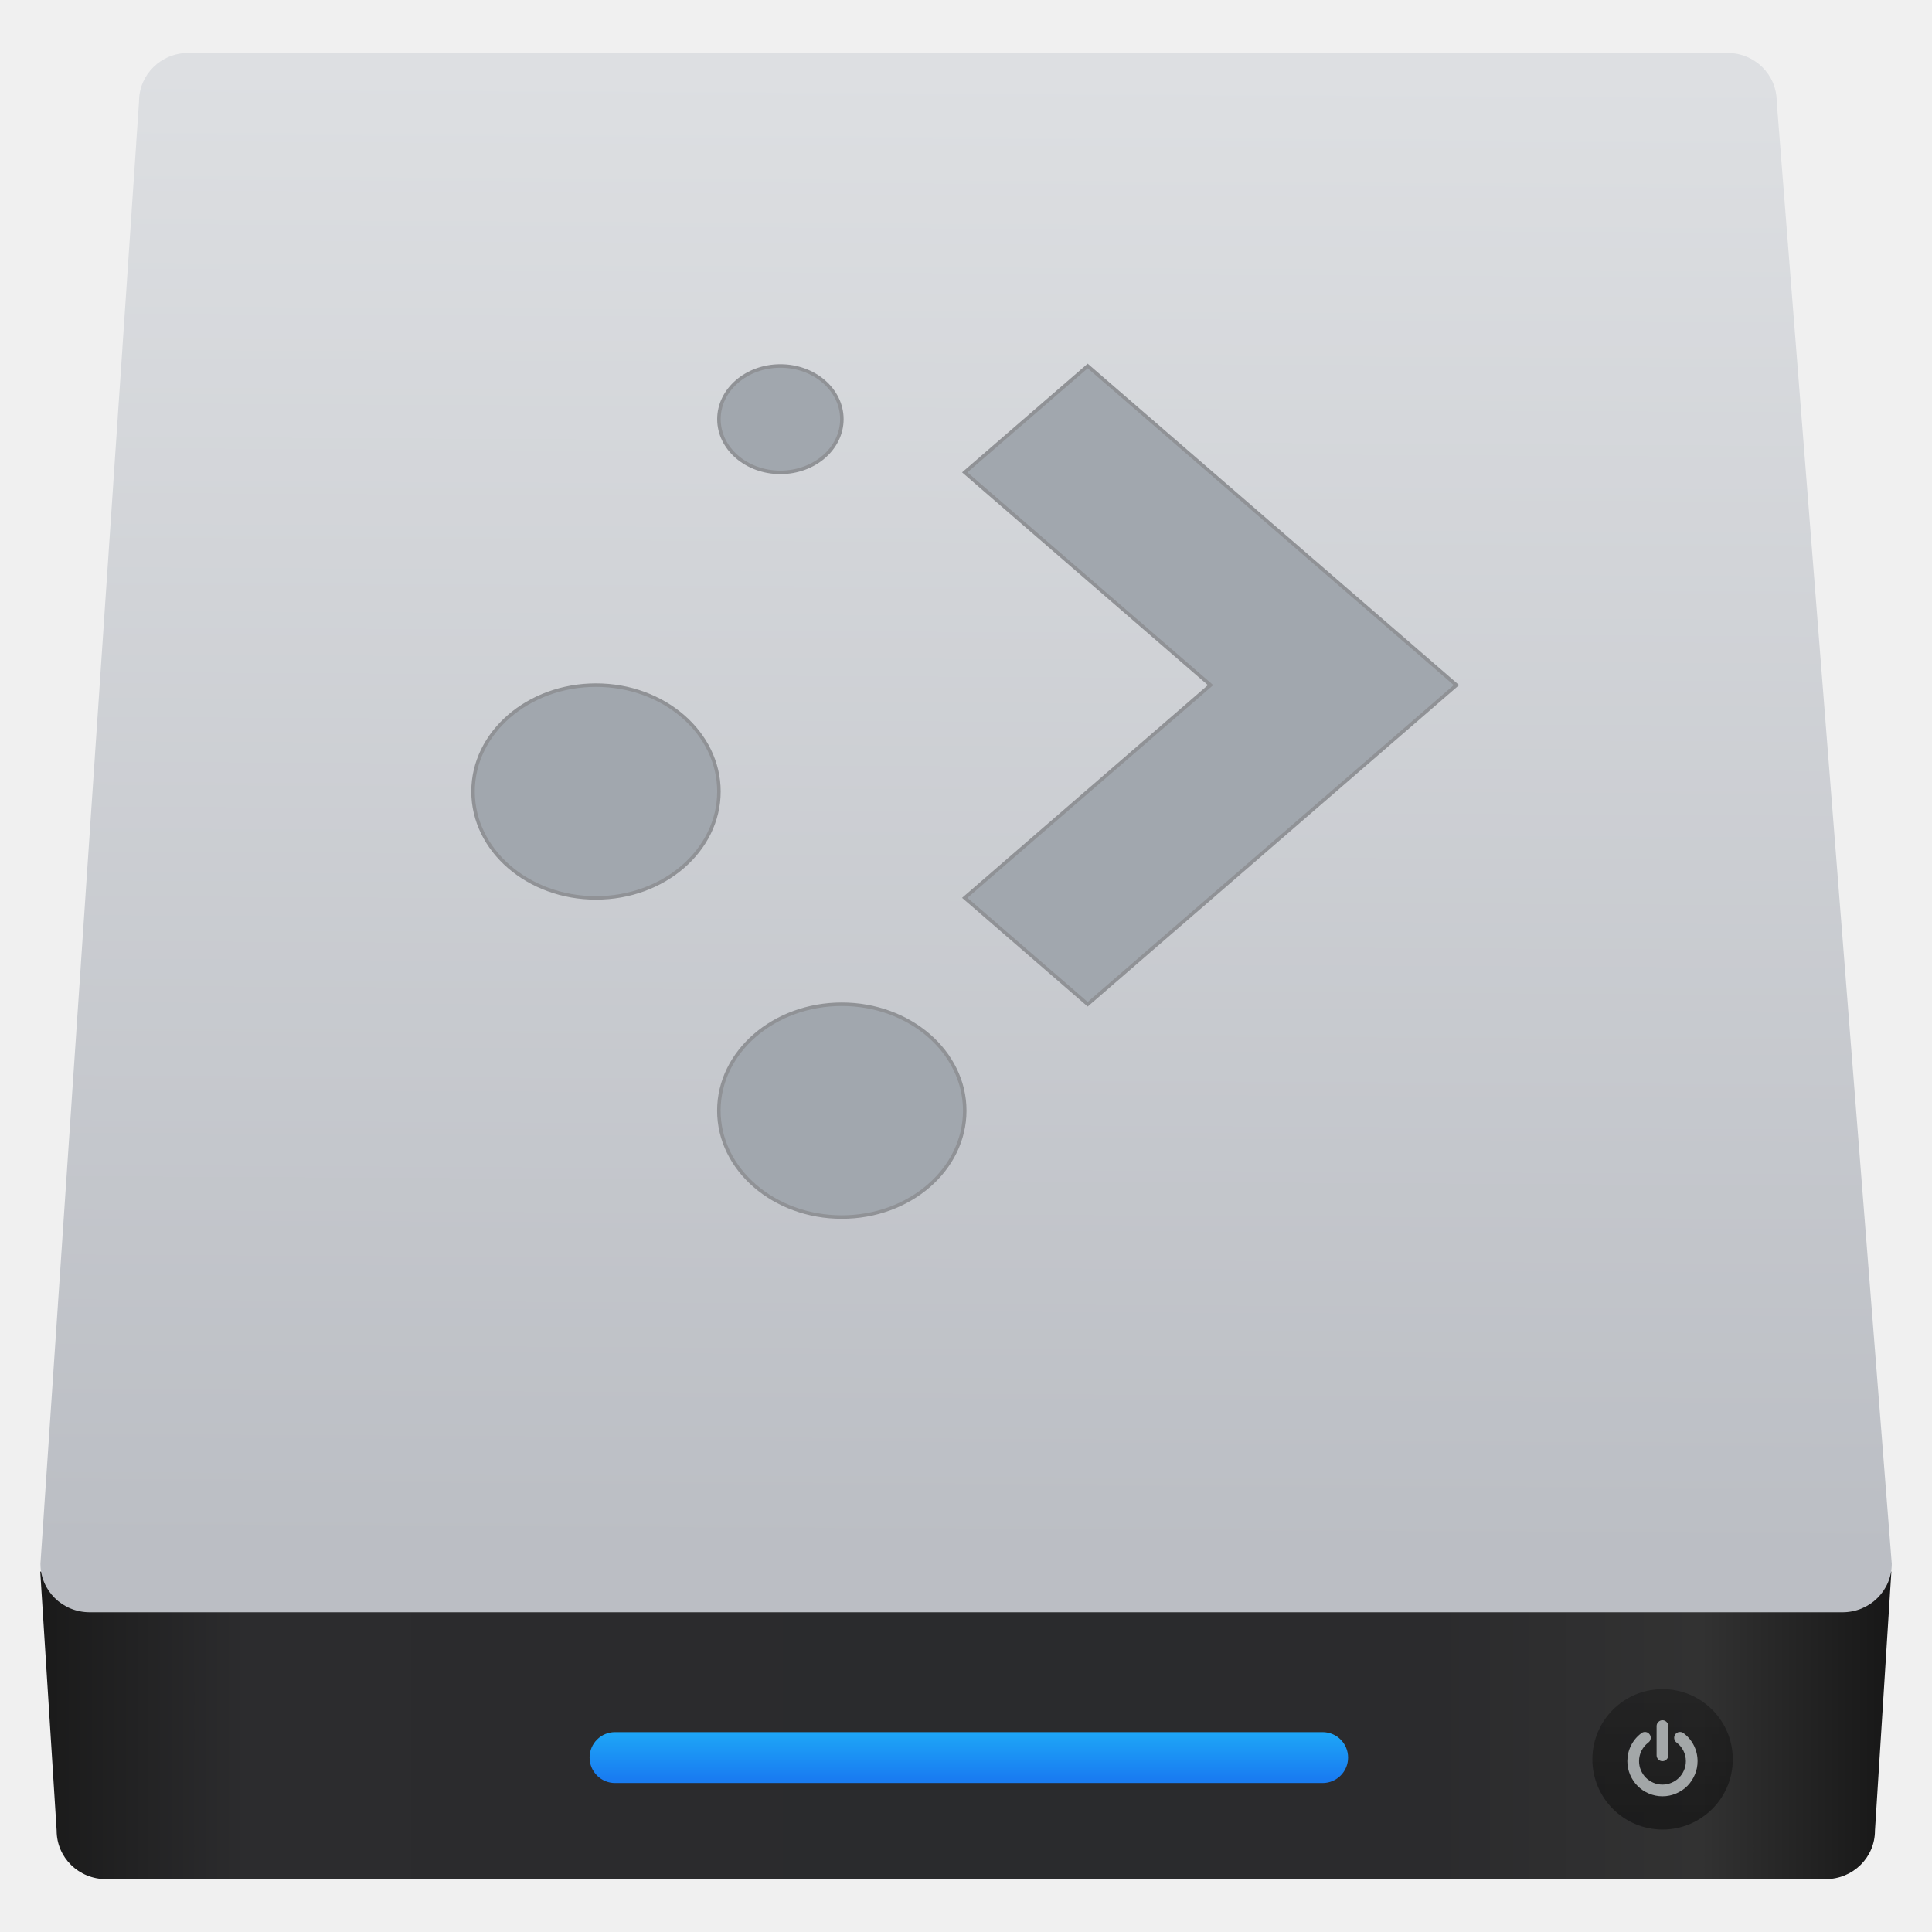
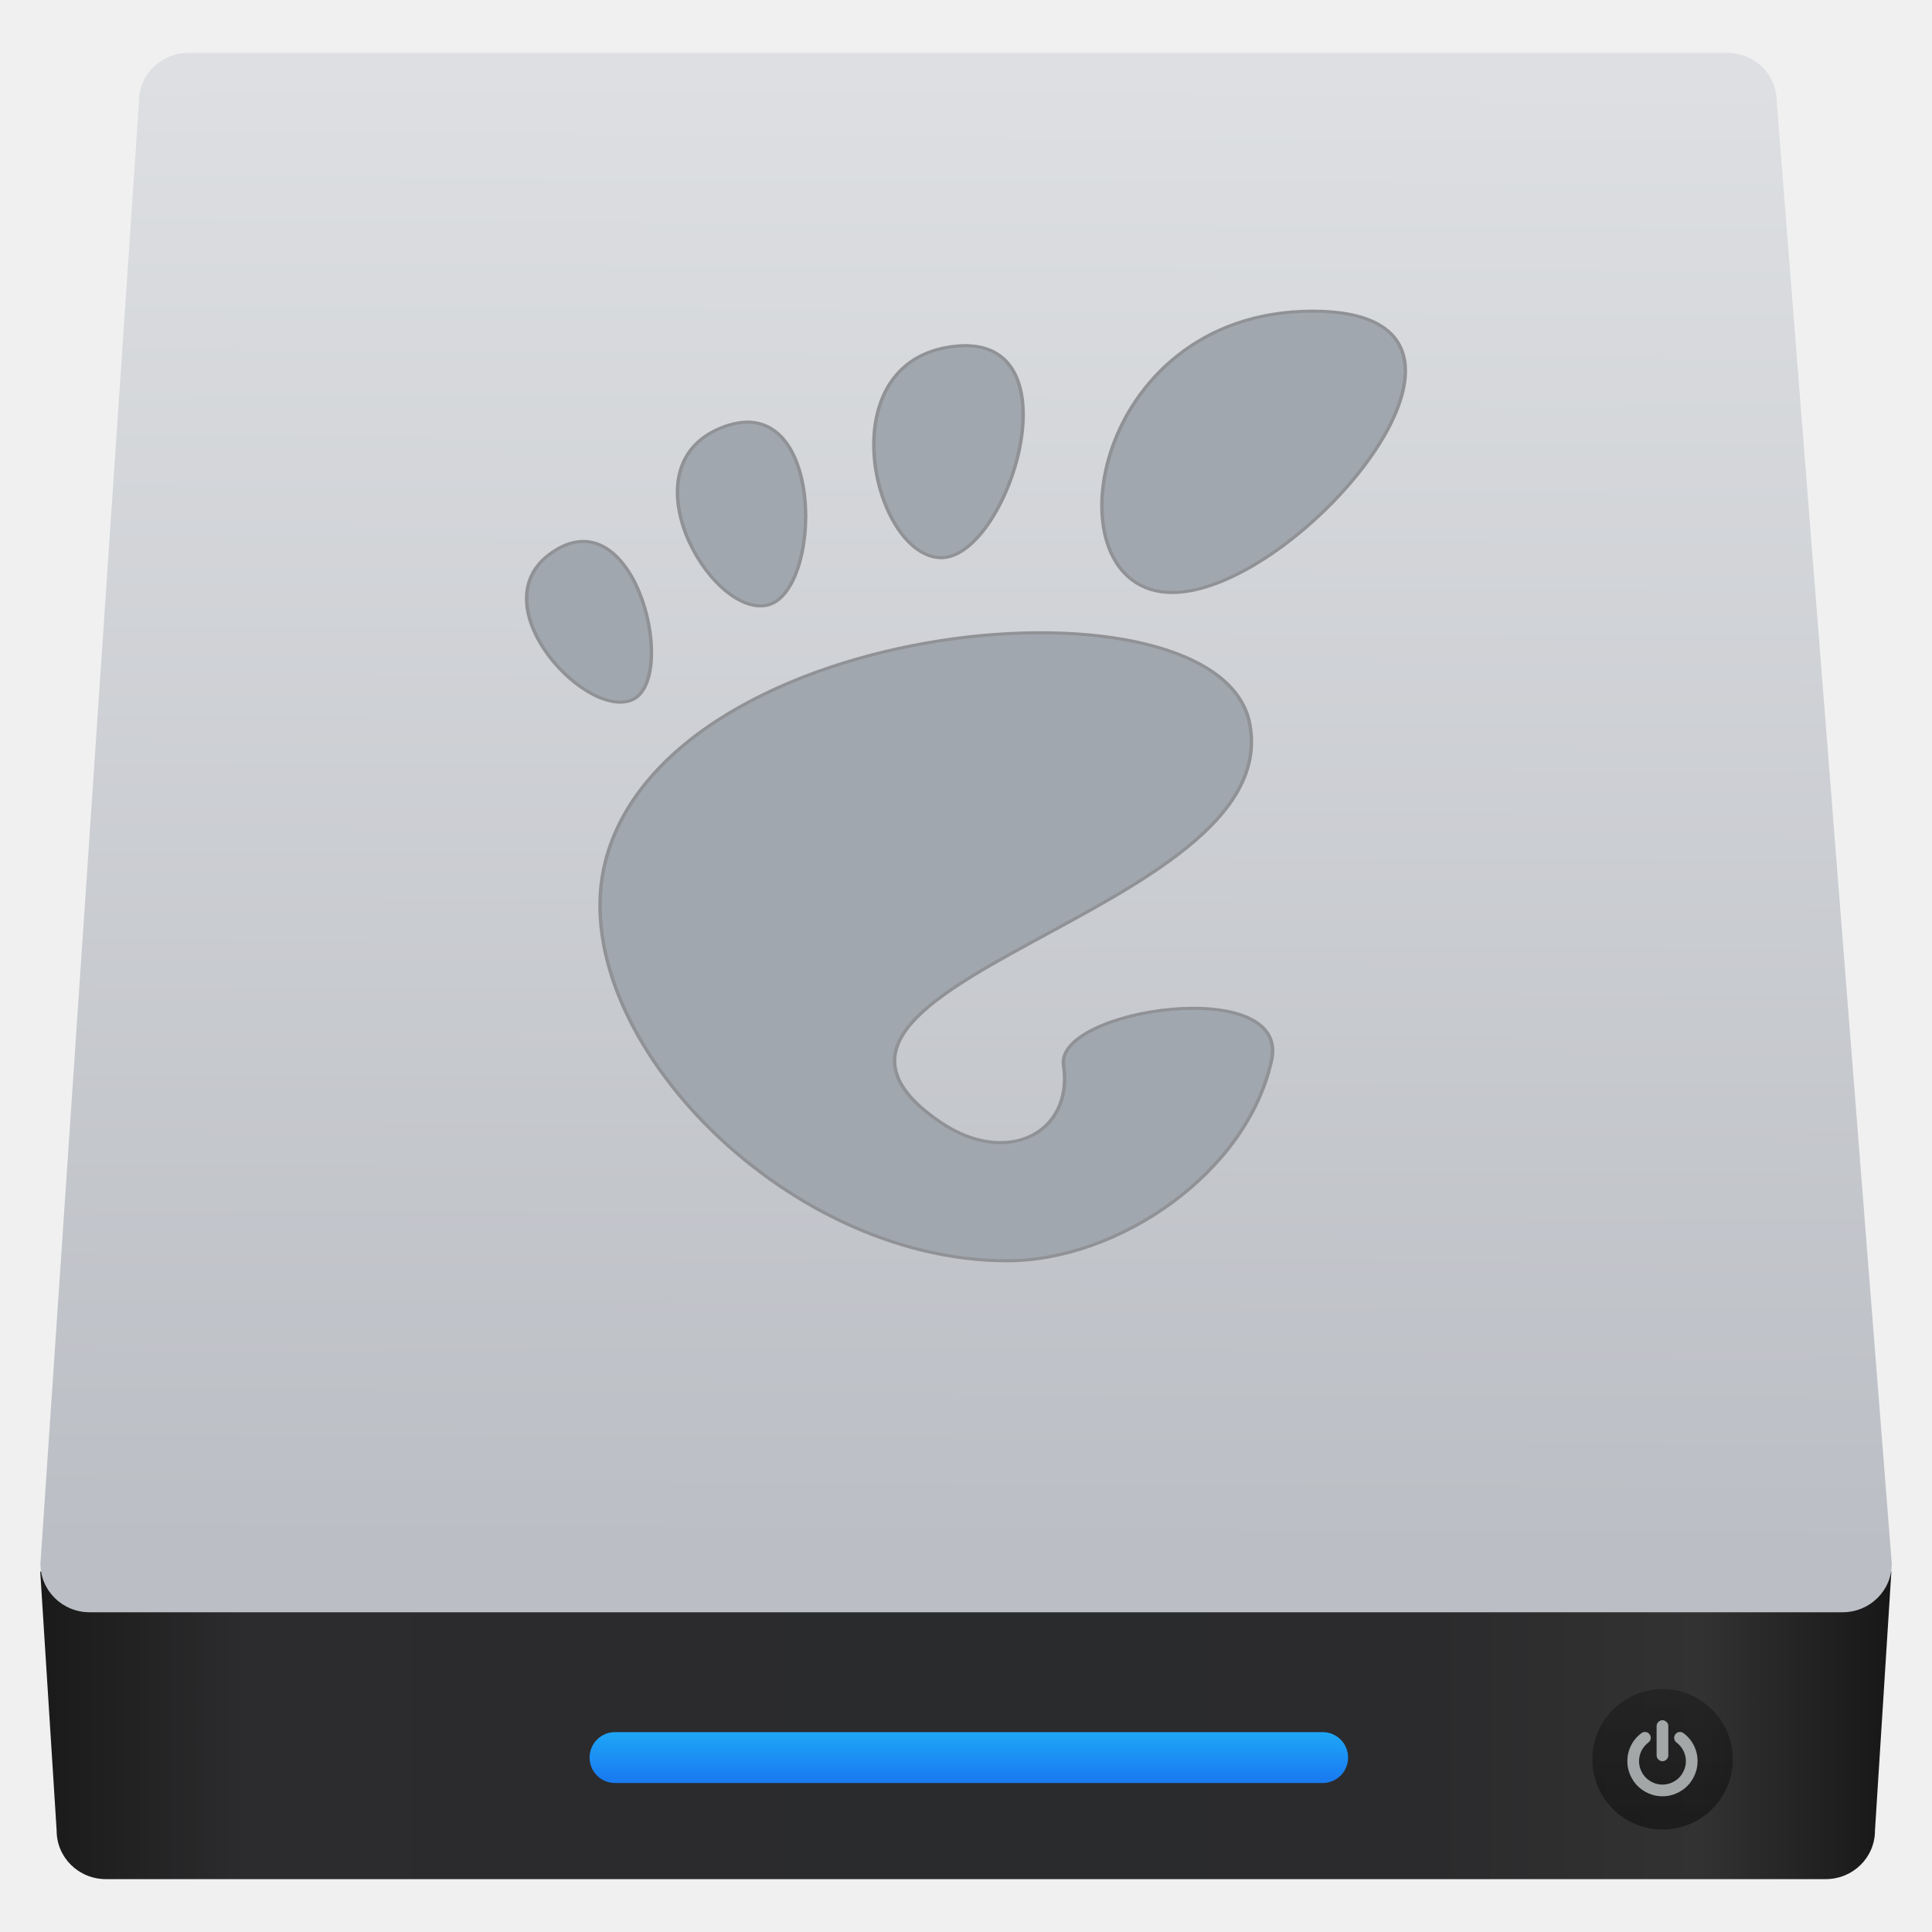
<svg xmlns="http://www.w3.org/2000/svg" xmlns:ns2="http://www.openswatchbook.org/uri/2009/osb" xmlns:xlink="http://www.w3.org/1999/xlink" width="48" height="48" id="svg5453" version="1.1">
  <defs id="defs5455">
    <linearGradient id="linearGradient8311-06">
      <stop id="stop8313-6" style="stop-color:#a9a3d4;stop-opacity:1" offset="0" />
      <stop offset="0.47" style="stop-color:#87baff;stop-opacity:1" id="stop4462" />
      <stop id="stop8315-2" style="stop-color:#89ec85;stop-opacity:1" offset="1" />
    </linearGradient>
    <linearGradient gradientUnits="userSpaceOnUse" y2="23.5" x2="47" y1="23.5" x1="0" id="linearGradient4460" xlink:href="#linearGradient8311-06" />
    <linearGradient id="linearGradient4915">
      <stop style="stop-color:#8645a3;stop-opacity:1" offset="0" id="stop4917" />
      <stop id="stop4919" offset="1" style="stop-color:#d164ff;stop-opacity:1" />
    </linearGradient>
    <linearGradient id="linearGradient3687-2">
      <stop id="stop3689-6" offset="0" style="stop-color:#1a1a1a;stop-opacity:1" />
      <stop style="stop-color:#2c2c2e;stop-opacity:1" offset="0.111" id="stop3691-8" />
      <stop style="stop-color:#2b2b2d;stop-opacity:1" offset="0.29" id="stop3693-8" />
      <stop style="stop-color:#2a2b2d;stop-opacity:1" offset="0.512" id="stop3695-4" />
      <stop style="stop-color:#2b2b2d;stop-opacity:1" offset="0.752" id="stop3699-86" />
      <stop id="stop3701-8" offset="0.897" style="stop-color:#323232;stop-opacity:1" />
      <stop id="stop3703-9" offset="1" style="stop-color:#171717;stop-opacity:1" />
    </linearGradient>
    <linearGradient id="linearGradient4642">
      <stop id="stop4644" style="stop-color:#0bac83;stop-opacity:1" offset="0" />
      <stop id="stop4646" style="stop-color:#13ffaf;stop-opacity:1" offset="1" />
    </linearGradient>
    <linearGradient id="linearGradient4179-7">
      <stop id="stop4181-2" style="stop-color:#e8d800;stop-opacity:1" offset="0" />
      <stop id="stop4183-1" style="stop-color:#feff68;stop-opacity:1" offset="1" />
    </linearGradient>
    <linearGradient id="linearGradient4422">
      <stop style="stop-color:#ff9300;stop-opacity:1" offset="0" id="stop4424" />
      <stop style="stop-color:#ffd702;stop-opacity:1" offset="1" id="stop4426" />
    </linearGradient>
    <linearGradient id="linearGradient8467-7">
      <stop offset="0" style="stop-color:#3ec896;stop-opacity:1" id="stop8469-4" />
      <stop offset="1" style="stop-color:#66d9af;stop-opacity:1" id="stop8471-7" />
    </linearGradient>
    <linearGradient id="linearGradient5845">
      <stop style="stop-color:#974eb7;stop-opacity:1" offset="0" id="stop5847" />
      <stop id="stop5849" offset="1" style="stop-color:#d164ff;stop-opacity:1" />
    </linearGradient>
    <linearGradient id="linearGradient4298">
      <stop id="stop4300" offset="0" style="stop-color:#ea3c53;stop-opacity:1" />
      <stop id="stop4302" offset="1" style="stop-color:#fc593d;stop-opacity:1" />
    </linearGradient>
    <linearGradient id="linearGradient4232">
      <stop style="stop-color:#3889e9;stop-opacity:1" offset="0" id="stop4234-0" />
      <stop style="stop-color:#5ea5fb;stop-opacity:1" offset="1" id="stop4236" />
    </linearGradient>
    <linearGradient id="linearGradient4290-1">
      <stop id="stop4292-9" offset="0" style="stop-color:#a5a5a5;stop-opacity:1;" />
      <stop id="stop4294-1" offset="1" style="stop-color:#f5f2f5;stop-opacity:1;" />
    </linearGradient>
    <linearGradient id="linearGradient4957">
      <stop id="stop4959" offset="0" style="stop-color:#040404;stop-opacity:1" />
      <stop id="stop4961" offset="1" style="stop-color:#121212;stop-opacity:0.908" />
    </linearGradient>
    <linearGradient id="linearGradient8311-06-5">
      <stop offset="0" style="stop-color:#5fa3d4;stop-opacity:1" id="stop8313-6-2" />
      <stop offset="1" style="stop-color:#6bb9ff;stop-opacity:1" id="stop8315-2-7" />
    </linearGradient>
    <linearGradient id="linearGradient4992-6">
      <stop id="stop4994-3" offset="0" style="stop-color:#bbbec4;stop-opacity:1" />
      <stop id="stop4996-1" offset="1" style="stop-color:#dddfe2;stop-opacity:1" />
    </linearGradient>
    <linearGradient ns2:paint="gradient" id="linearGradient4207">
      <stop id="stop3371" offset="0" style="stop-color:#3498db;stop-opacity:1;" />
      <stop id="stop3373" offset="1" style="stop-color:#3498db;stop-opacity:0;" />
    </linearGradient>
    <filter id="filter3831" color-interpolation-filters="sRGB">
      <feGaussianBlur id="feGaussianBlur3833" stdDeviation="0.637" />
    </filter>
    <clipPath id="clipPath3823">
      <path id="path3825" fill="#fff" d="m108.81 58c-1.56 0-2.81 1.254-2.81 2.812v24.375c0 1.559 1.25 2.813 2.81 2.813h24.375c1.57 0 2.82-1.254 2.82-2.812v-24.375c0-1.559-1.25-2.813-2.81-2.813h-24.375zm7.188 4.5h10v8.75h5l-10 13.75-10-13.75h5v-8.75z" />
    </clipPath>
    <linearGradient id="linearGradient3812" y2="50.069" gradientUnits="userSpaceOnUse" x2="65.263" gradientTransform="matrix(0.625,0,0,0.625,78.5,32.25)" y1="64.205" x1="65.263">
      <stop id="stop3683" offset="0" />
      <stop id="stop3685" stop-opacity="0" offset="1" />
    </linearGradient>
    <filter id="filter3806" color-interpolation-filters="sRGB">
      <feGaussianBlur id="feGaussianBlur3808" stdDeviation="1.2" />
    </filter>
    <linearGradient id="linearGradient3788" y2="75.095" xlink:href="#linearGradient3737" gradientUnits="userSpaceOnUse" x2="70" gradientTransform="translate(0,4)" y1="54" x1="70" />
    <linearGradient id="linearGradient3773" y2="72" gradientUnits="userSpaceOnUse" x2="88" gradientTransform="matrix(0.9375,0,0,0.9375,-140.5,3.5)" y1="72" x1="56">
      <stop id="stop3780" stop-color="#499119" offset="0" />
      <stop id="stop3782" stop-color="#8fd625" offset="1" />
    </linearGradient>
    <linearGradient id="linearGradient3832" y2="50.069" xlink:href="#linearGradient3737" gradientUnits="userSpaceOnUse" x2="65.263" gradientTransform="matrix(0.625,0,0,0.625,28.5,31.25)" y1="64.205" x1="65.263" />
    <filter id="filter3174" color-interpolation-filters="sRGB">
      <feGaussianBlur id="feGaussianBlur3176" stdDeviation="1.71" />
    </filter>
    <linearGradient id="linearGradient3737">
      <stop id="stop3739" stop-color="#fff" offset="0" />
      <stop id="stop3741" stop-color="#fff" stop-opacity="0" offset="1" />
    </linearGradient>
    <linearGradient id="ButtonShadow" y2="7.016" gradientUnits="userSpaceOnUse" x2="45.448" gradientTransform="scale(1.0059,0.99417)" y1="92.54" x1="45.448">
      <stop id="stop3750" offset="0" />
      <stop id="stop3752" stop-opacity=".588" offset="1" />
    </linearGradient>
    <linearGradient id="linearGradient4422-9">
      <stop style="stop-color:#2971c3;stop-opacity:1" offset="0" id="stop4424-3" />
      <stop style="stop-color:#83bbff;stop-opacity:1" offset="1" id="stop4426-1" />
    </linearGradient>
-     <linearGradient gradientTransform="matrix(0.2484154,0,0,0.2442788,433.3838,517.1709)" y2="107.361" x2="122.719" y1="107.361" x1="10.094" gradientUnits="userSpaceOnUse" id="linearGradient4197-9" xlink:href="#linearGradient3687-2" />
-     <linearGradient gradientUnits="userSpaceOnUse" y2="518.407" x2="449.549" y1="540.746" x1="449.428" id="linearGradient4998-4" xlink:href="#linearGradient4992-6" />
-     <linearGradient gradientTransform="matrix(0.5053957,0,0,1,229.1484,2.166555)" gradientUnits="userSpaceOnUse" y2="543.088" x2="451.021" y1="544.15" x1="451.021" id="linearGradient4735-0" xlink:href="#linearGradient4143-0" />
    <linearGradient id="linearGradient4143-0">
      <stop style="stop-color:#197cf1;stop-opacity:1" offset="0" id="stop4145-9" />
      <stop style="stop-color:#20bcfa;stop-opacity:1" offset="1" id="stop4147-0" />
    </linearGradient>
-     <linearGradient gradientTransform="translate(0,0.1063949)" gradientUnits="userSpaceOnUse" y2="544.724" x2="467.175" y1="546.847" x1="467.175" id="linearGradient4963-0" xlink:href="#linearGradient4957" />
+     <style type="text/css" id="current-color-scheme">.ColorScheme-Text {
+         color:#31363b;
+       }
+       .ColorScheme-Background{
+         color:#eff0f1;
+       }
+       .ColorScheme-ViewText {
+         color:#31363b;
+       }
+       .ColorScheme-ViewBackground{
+         color:#fcfcfc;
+       }
+       .ColorScheme-ViewHover {
+         color:#3daee9;
+       }
+       .ColorScheme-ViewFocus{
+         color:#3daee9;
+       }
+       .ColorScheme-ButtonText {
+         color:#31363b;
+       }
+       .ColorScheme-ButtonBackground{
+         color:#eff0f1;
+       }
+       .ColorScheme-ButtonHover {
+         color:#3daee9;
+       }
+       .ColorScheme-ButtonFocus{
+         color:#3daee9;
+       }</style>
+     <style type="text/css" id="current-color-scheme-8">.ColorScheme-Text {
+         color:#31363b;
+       }
+       .ColorScheme-Background{
+         color:#eff0f1;
+       }
+       .ColorScheme-ViewText {
+         color:#31363b;
+       }
+       .ColorScheme-ViewBackground{
+         color:#fcfcfc;
+       }
+       .ColorScheme-ViewHover {
+         color:#3daee9;
+       }
+       .ColorScheme-ViewFocus{
+         color:#3daee9;
+       }
+       .ColorScheme-ButtonText {
+         color:#31363b;
+       }
+       .ColorScheme-ButtonBackground{
+         color:#eff0f1;
+       }
+       .ColorScheme-ButtonHover {
+         color:#3daee9;
+       }
+       .ColorScheme-ButtonFocus{
+         color:#3daee9;
+       }</style>
+     <style type="text/css" id="current-color-scheme-7">.ColorScheme-Text {
+         color:#31363b;
+       }
+       .ColorScheme-Background{
+         color:#eff0f1;
+       }
+       .ColorScheme-ViewText {
+         color:#31363b;
+       }
+       .ColorScheme-ViewBackground{
+         color:#fcfcfc;
+       }
+       .ColorScheme-ViewHover {
+         color:#3daee9;
+       }
+       .ColorScheme-ViewFocus{
+         color:#3daee9;
+       }
+       .ColorScheme-ButtonText {
+         color:#31363b;
+       }
+       .ColorScheme-ButtonBackground{
+         color:#eff0f1;
+       }
+       .ColorScheme-ButtonHover {
+         color:#3daee9;
+       }
+       .ColorScheme-ButtonFocus{
+         color:#3daee9;
+       }</style>
+     <linearGradient xlink:href="#linearGradient3687-2" id="linearGradient4347" gradientUnits="userSpaceOnUse" gradientTransform="matrix(0.2484154,0,0,0.2442788,433.3838,517.1709)" x1="10.094" y1="107.361" x2="122.719" y2="107.361" />
+     <linearGradient xlink:href="#linearGradient4992-6" id="linearGradient4349" gradientUnits="userSpaceOnUse" x1="449.428" y1="540.746" x2="449.549" y2="518.407" />
+     <linearGradient xlink:href="#linearGradient4143-0" id="linearGradient4351" gradientUnits="userSpaceOnUse" gradientTransform="matrix(0.5053957,0,0,1,229.1484,2.166555)" x1="451.021" y1="544.15" x2="451.021" y2="543.088" />
+     <linearGradient xlink:href="#linearGradient4957" id="linearGradient4353" gradientUnits="userSpaceOnUse" gradientTransform="translate(0,0.1063949)" x1="467.175" y1="546.847" x2="467.175" y2="544.724" />
  </defs>
  <g id="layer1" transform="translate(-384.5714,-499.798)">
    <g transform="translate(392.244,-502.5166)" id="layer1-4">
      <g transform="matrix(1.138587,0,0,1.138587,-3.456204,-142.8028)" id="g4413" style="stroke-width:1.317;stroke-miterlimit:4;stroke-dasharray:none">
        <g id="g4312" transform="matrix(1.053938,0,0,1.053938,-0.9129872,-55.41166)">
          <g transform="matrix(0.8333336,0,0,0.8333336,-408.2811,587.9022)" id="layer1-0">
            <g transform="matrix(1.112463,0,0,1.112463,-46.05517,-58.71788)" id="g4338-1">
              <g transform="matrix(0.840026,0,0,0.840026,94.72284,341.9716)" id="g4340-3">
                <g transform="matrix(1.016661,0,0,1.016661,-5.048318,-3.835953)" id="g4414" />
                <g id="g4304" />
                <g id="g4306" />
                <g id="g4308" />
                <g id="g4310" />
                <g id="g4312-3" />
                <g id="g4314" />
                <g id="g4316" />
                <g id="g4318" />
                <g id="g4320" />
                <g id="g4322" />
                <g id="g4324" />
                <g id="g4326" />
                <g id="g4328-3" />
                <g id="g4330-0" />
                <g id="g4332-2" />
              </g>
            </g>
          </g>
-           <g transform="matrix(0.7269551,0,0,0.7269551,-279.6605,646.063)" id="layer1-7">
-             <g id="g3826" transform="matrix(1.884517,0,0,1.884517,-451.8265,-482.5997)">
-               <path transform="translate(6.679592,2.113473)" id="rect3001-5" d="m 435.891,541.073 0.248,3.915 c 0,0.406 0.332,0.733 0.745,0.733 l 25.99,0 c 0.413,0 0.745,-0.327 0.745,-0.733 l 0.248,-3.915 -27.978,0 z" style="fill:url(#linearGradient4197-9);fill-opacity:1;stroke:none" />
-               <path transform="translate(6.679592,2.113473)" id="path3778-6" d="m 438.129,518.122 23.26,0 c 0.413,0 0.745,0.327 0.745,0.733 l 1.739,22.1 c 0,0.406 -0.332,0.733 -0.745,0.733 l -26.489,0 c -0.413,0 -0.745,-0.327 -0.745,-0.733 l 1.49,-22.1 c 0,-0.406 0.332,-0.733 0.745,-0.733 z" style="fill:url(#linearGradient4998-4);fill-opacity:1;stroke:none" />
-               <path transform="translate(6.679592,2.113473)" id="path4245-9" d="m 447.077,522.853 a 0.929,0.804 0 0 0 -0.929,0.804 0.929,0.804 0 0 0 0.929,0.804 0.929,0.804 0 0 0 0.929,-0.804 0.929,0.804 0 0 0 -0.929,-0.804 z m 4.644,0 -1.858,1.608 3.715,3.215 -3.715,3.215 1.858,1.608 5.573,-4.823 -5.573,-4.823 z m -7.431,4.823 a 1.858,1.608 0 0 0 -1.858,1.608 1.858,1.608 0 0 0 1.858,1.608 1.858,1.608 0 0 0 1.858,-1.608 1.858,1.608 0 0 0 -1.858,-1.608 z m 3.715,4.823 a 1.858,1.608 0 0 0 -1.858,1.608 1.858,1.608 0 0 0 1.858,1.608 1.858,1.608 0 0 0 1.858,-1.608 1.858,1.608 0 0 0 -1.858,-1.608 z" style="opacity:1;fill:#a1a7ae;fill-opacity:1;stroke:#909296;stroke-width:0.053;stroke-linecap:butt;stroke-linejoin:miter;stroke-miterlimit:4;stroke-dasharray:none;stroke-dashoffset:0;stroke-opacity:1" />
-               <rect ry="0.384" y="545.613" x="450.873" height="0.769" width="11.463" id="rect4727-8" style="opacity:1;fill:url(#linearGradient4735-0);fill-opacity:1;stroke:none;stroke-width:0.2;stroke-linecap:round;stroke-linejoin:round;stroke-miterlimit:4;stroke-dasharray:none;stroke-opacity:1" />
-               <ellipse style="opacity:0.452;fill:url(#linearGradient4963-0);fill-opacity:1;stroke:none;stroke-width:1.7;stroke-linecap:round;stroke-linejoin:round;stroke-miterlimit:4;stroke-dasharray:none;stroke-opacity:1" id="path4955-2" cx="467.089" cy="546.024" rx="1.061" ry="1.061" />
-               <g transform="matrix(0.06690024,0,0,0.06690024,429.3082,506.3037)" id="layer1-2" style="opacity:0.668;fill:#e3e8ea;fill-opacity:1">
-                 <g style="fill:#e3e8ea;fill-opacity:1" transform="matrix(0.126765,0,0,0.126765,556.7172,584.8631)" id="power27">
-                   <g style="fill:#e3e8ea;fill-opacity:1" id="g953">
-                     <path style="fill:#e3e8ea;fill-opacity:1" id="path955-0" d="m 63,73.215 c 2.824,0 5.27,-1.031 7.332,-3.096 2.064,-2.063 3.098,-4.508 3.098,-7.332 l 0,-52.144 C 73.43,7.818 72.397,5.374 70.332,3.311 68.27,1.246 65.825,0.214 63,0.214 c -2.825,0 -5.269,1.033 -7.333,3.097 -2.064,2.063 -3.096,4.508 -3.096,7.332 l 0,52.144 c 0,2.824 1.032,5.269 3.096,7.332 2.064,2.065 4.509,3.096 7.333,3.096 l 0,0 z" />
-                     <path style="fill:#e3e8ea;fill-opacity:1" id="path957-7" d="M 119.014,45.269 C 114.641,36.525 108.491,29.192 100.561,23.272 98.28,21.534 95.7,20.855 92.821,21.235 c -2.879,0.38 -5.16,1.738 -6.844,4.073 -1.738,2.281 -2.403,4.847 -1.996,7.699 0.406,2.853 1.752,5.147 4.033,6.885 5.321,4.019 9.438,8.935 12.342,14.747 2.906,5.811 4.358,12.004 4.358,18.575 0,5.65 -1.1,11.04 -3.299,16.173 -2.2,5.133 -5.174,9.573 -8.922,13.321 -3.748,3.747 -8.187,6.721 -13.32,8.921 -5.133,2.2 -10.524,3.301 -16.173,3.301 -5.648,0 -11.039,-1.101 -16.172,-3.301 -5.133,-2.2 -9.573,-5.174 -13.321,-8.921 -3.747,-3.748 -6.721,-8.188 -8.921,-13.321 -2.2,-5.133 -3.3,-10.523 -3.3,-16.173 0,-6.571 1.453,-12.763 4.359,-18.575 2.906,-5.811 7.02,-10.727 12.343,-14.747 2.281,-1.739 3.625,-4.033 4.033,-6.885 0.407,-2.851 -0.258,-5.418 -1.996,-7.699 -1.684,-2.335 -3.951,-3.693 -6.803,-4.073 -2.852,-0.38 -5.446,0.299 -7.781,2.037 -7.931,5.92 -14.081,13.253 -18.454,21.997 -4.373,8.745 -6.559,18.06 -6.559,27.945 0,8.474 1.657,16.566 4.97,24.279 3.314,7.713 7.767,14.366 13.362,19.961 5.594,5.594 12.248,10.049 19.961,13.36 7.713,3.314 15.806,4.972 24.279,4.972 8.473,0 16.566,-1.658 24.279,-4.972 7.713,-3.312 14.367,-7.766 19.961,-13.36 5.594,-5.594 10.047,-12.248 13.361,-19.961 3.313,-7.713 4.969,-15.806 4.969,-24.279 0,-9.885 -2.183,-19.2 -6.556,-27.945 l 0,0 z" />
+           <g transform="matrix(0.7269551,0,0,0.7269551,-279.6605,646.063)" id="layer1-3">
+             <g id="g3826-8" transform="matrix(1.884517,0,0,1.884517,-451.8265,-482.5997)">
+               <path transform="translate(6.679592,2.113473)" id="rect3001" d="m 435.891,541.073 0.248,3.915 c 0,0.406 0.332,0.733 0.745,0.733 l 25.99,0 c 0.413,0 0.745,-0.327 0.745,-0.733 l 0.248,-3.915 -27.978,0 z" style="fill:url(#linearGradient4347);fill-opacity:1;stroke:none" />
+               <path transform="translate(6.679592,2.113473)" id="path3778" d="m 438.129,518.122 23.26,0 c 0.413,0 0.745,0.327 0.745,0.733 l 1.739,22.1 c 0,0.406 -0.332,0.733 -0.745,0.733 l -26.489,0 c -0.413,0 -0.745,-0.327 -0.745,-0.733 l 1.49,-22.1 c 0,-0.406 0.332,-0.733 0.745,-0.733 z" style="fill:url(#linearGradient4349);fill-opacity:1;stroke:none" />
+               <rect ry="0.384" y="545.613" x="450.873" height="0.769" width="11.463" id="rect4727" style="opacity:1;fill:url(#linearGradient4351);fill-opacity:1;stroke:none;stroke-width:0.2;stroke-linecap:round;stroke-linejoin:round;stroke-miterlimit:4;stroke-dasharray:none;stroke-opacity:1" />
+               <ellipse style="opacity:0.452;fill:url(#linearGradient4353);fill-opacity:1;stroke:none;stroke-width:1.7;stroke-linecap:round;stroke-linejoin:round;stroke-miterlimit:4;stroke-dasharray:none;stroke-opacity:1" id="path4955" cx="467.089" cy="546.024" rx="1.061" ry="1.061" />
+               <g transform="matrix(0.06690024,0,0,0.06690024,429.3082,506.3037)" id="layer1-2-8" style="opacity:0.668;fill:#e3e8ea;fill-opacity:1">
+                 <g style="fill:#e3e8ea;fill-opacity:1" transform="matrix(0.126765,0,0,0.126765,556.7172,584.8631)" id="power27-3">
+                   <g style="fill:#e3e8ea;fill-opacity:1" id="g953-6">
+                     <path style="fill:#e3e8ea;fill-opacity:1" id="path955" d="m 63,73.215 c 2.824,0 5.27,-1.031 7.332,-3.096 2.064,-2.063 3.098,-4.508 3.098,-7.332 l 0,-52.144 C 73.43,7.818 72.397,5.374 70.332,3.311 68.27,1.246 65.825,0.214 63,0.214 c -2.825,0 -5.269,1.033 -7.333,3.097 -2.064,2.063 -3.096,4.508 -3.096,7.332 l 0,52.144 c 0,2.824 1.032,5.269 3.096,7.332 2.064,2.065 4.509,3.096 7.333,3.096 l 0,0 z" />
+                     <path style="fill:#e3e8ea;fill-opacity:1" id="path957" d="M 119.014,45.269 C 114.641,36.525 108.491,29.192 100.561,23.272 98.28,21.534 95.7,20.855 92.821,21.235 c -2.879,0.38 -5.16,1.738 -6.844,4.073 -1.738,2.281 -2.403,4.847 -1.996,7.699 0.406,2.853 1.752,5.147 4.033,6.885 5.321,4.019 9.438,8.935 12.342,14.747 2.906,5.811 4.358,12.004 4.358,18.575 0,5.65 -1.1,11.04 -3.299,16.173 -2.2,5.133 -5.174,9.573 -8.922,13.321 -3.748,3.747 -8.187,6.721 -13.32,8.921 -5.133,2.2 -10.524,3.301 -16.173,3.301 -5.648,0 -11.039,-1.101 -16.172,-3.301 -5.133,-2.2 -9.573,-5.174 -13.321,-8.921 -3.747,-3.748 -6.721,-8.188 -8.921,-13.321 -2.2,-5.133 -3.3,-10.523 -3.3,-16.173 0,-6.571 1.453,-12.763 4.359,-18.575 2.906,-5.811 7.02,-10.727 12.343,-14.747 2.281,-1.739 3.625,-4.033 4.033,-6.885 0.407,-2.851 -0.258,-5.418 -1.996,-7.699 -1.684,-2.335 -3.951,-3.693 -6.803,-4.073 -2.852,-0.38 -5.446,0.299 -7.781,2.037 -7.931,5.92 -14.081,13.253 -18.454,21.997 -4.373,8.745 -6.559,18.06 -6.559,27.945 0,8.474 1.657,16.566 4.97,24.279 3.314,7.713 7.767,14.366 13.362,19.961 5.594,5.594 12.248,10.049 19.961,13.36 7.713,3.314 15.806,4.972 24.279,4.972 8.473,0 16.566,-1.658 24.279,-4.972 7.713,-3.312 14.367,-7.766 19.961,-13.36 5.594,-5.594 10.047,-12.248 13.361,-19.961 3.313,-7.713 4.969,-15.806 4.969,-24.279 0,-9.885 -2.183,-19.2 -6.556,-27.945 l 0,0 z" />
                  </g>
                </g>
              </g>
+             </g>
+             <g id="g5684" style="fill:#a1a7ae;fill-opacity:1;fill-rule:nonzero;stroke:#909296;stroke-width:0.379;stroke-miterlimit:4;stroke-dasharray:none;stroke-opacity:1" transform="matrix(0.2601086,0,0,0.2287039,396.0587,505.1471)">
+               <path id="path3775" style="fill:#a1a7ae;fill-opacity:1;stroke:#909296;stroke-width:0.379;stroke-miterlimit:4;stroke-dasharray:none;stroke-opacity:1" d="M 86.068,0 C 61.466,0 56.851,35.041 70.691,35.041 84.529,35.041 110.671,0 86.068,0 Z" />
+               <path id="path3777" style="fill:#a1a7ae;fill-opacity:1;stroke:#909296;stroke-width:0.379;stroke-miterlimit:4;stroke-dasharray:none;stroke-opacity:1" d="M 45.217,30.699 C 52.586,31.149 60.671,2.577 46.821,4.374 32.976,6.171 37.845,30.249 45.217,30.699 Z" />
+               <path id="path3779" style="fill:#a1a7ae;fill-opacity:1;stroke:#909296;stroke-width:0.379;stroke-miterlimit:4;stroke-dasharray:none;stroke-opacity:1" d="M 11.445,48.453 C 16.686,46.146 12.12,23.581 3.208,29.735 -5.7,35.89 6.204,50.759 11.445,48.453 Z" />
+               <path id="path3781" style="fill:#a1a7ae;fill-opacity:1;stroke:#909296;stroke-width:0.379;stroke-miterlimit:4;stroke-dasharray:none;stroke-opacity:1" d="M 26.212,36.642 C 32.451,35.37 32.793,9.778 21.667,14.369 10.539,18.961 19.978,37.916 26.212,36.642 l 0,0 z" />
+               <path id="path3783" style="fill:#a1a7ae;fill-opacity:1;stroke:#909296;stroke-width:0.379;stroke-miterlimit:4;stroke-dasharray:none;stroke-opacity:1" d="m 58.791,93.913 c 1.107,8.454 -6.202,12.629 -13.36,7.179 C 22.644,83.743 83.16,75.088 79.171,51.386 75.86,31.712 15.495,37.769 8.621,68.553 3.968,89.374 27.774,118.26 52.614,118.26 c 12.22,0 26.315,-11.034 28.952,-25.012 C 83.58,82.589 57.867,86.86 58.791,93.913 l 0,0 z" />
            </g>
          </g>
        </g>
      </g>
      <g style="fill:url(#linearGradient4460);fill-opacity:1" transform="matrix(0.4879688,0,0,0.4879688,21.35672,1026.898)" id="g3" />
    </g>
  </g>
</svg>
